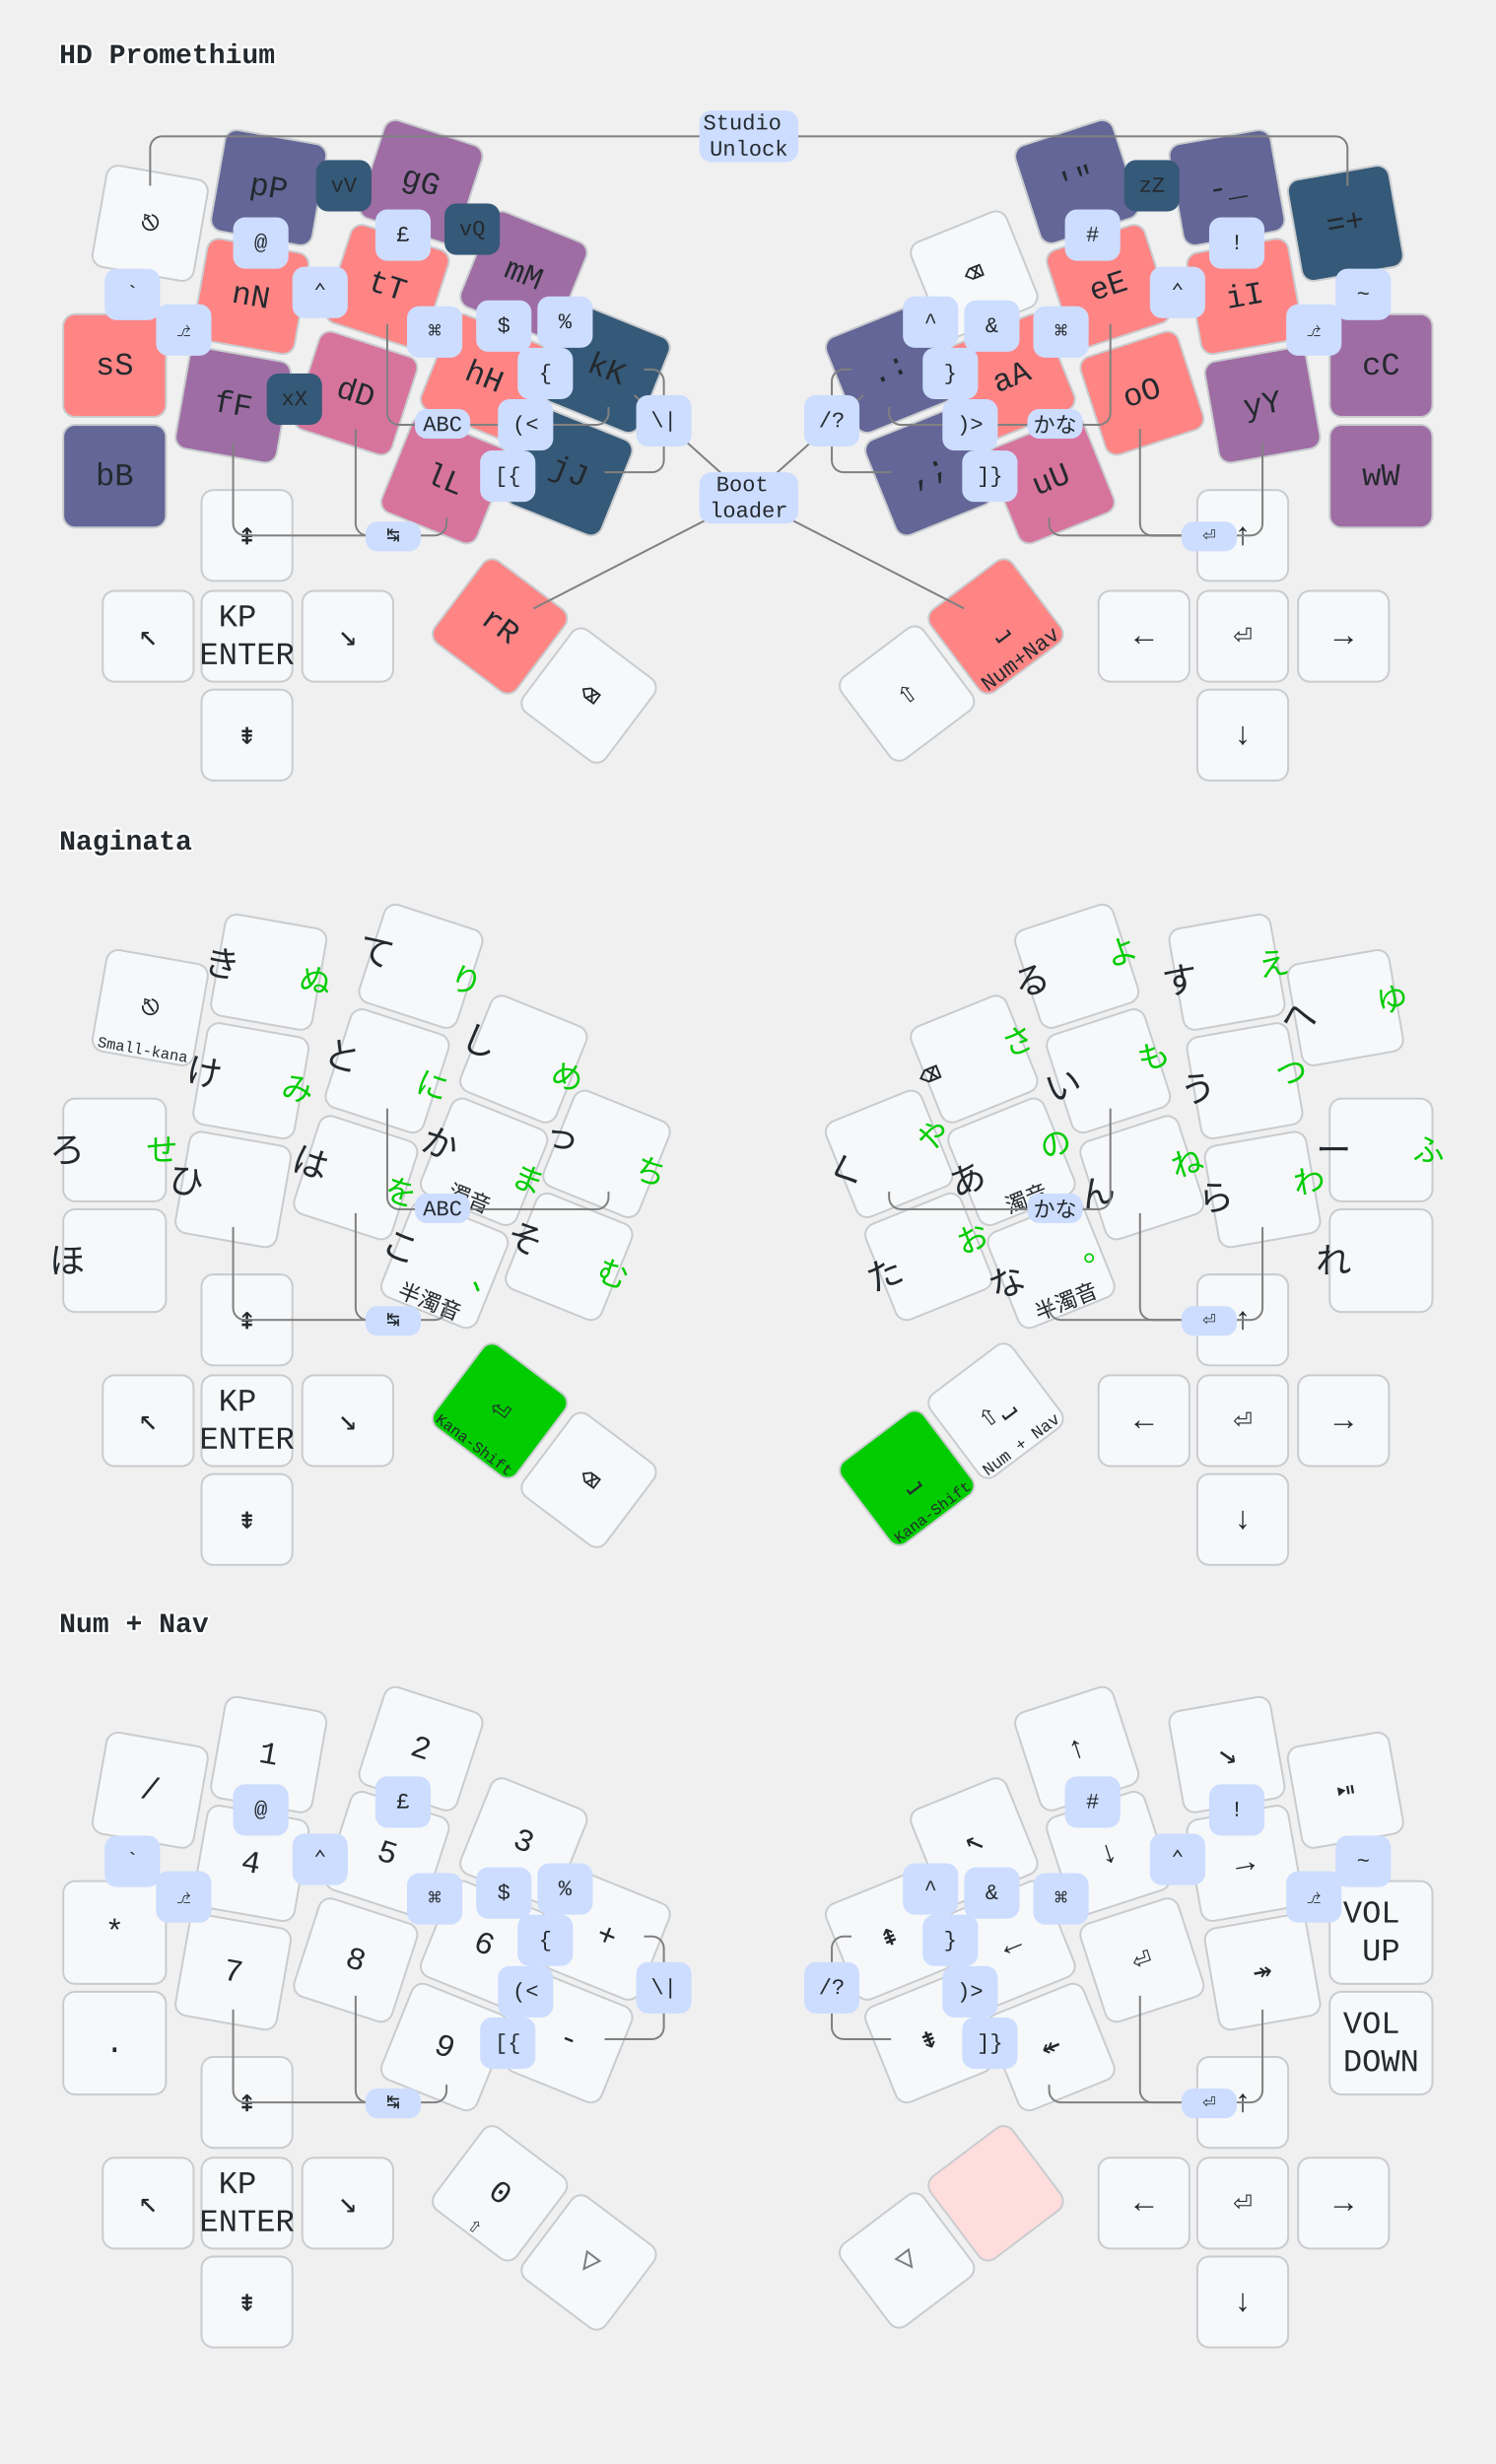
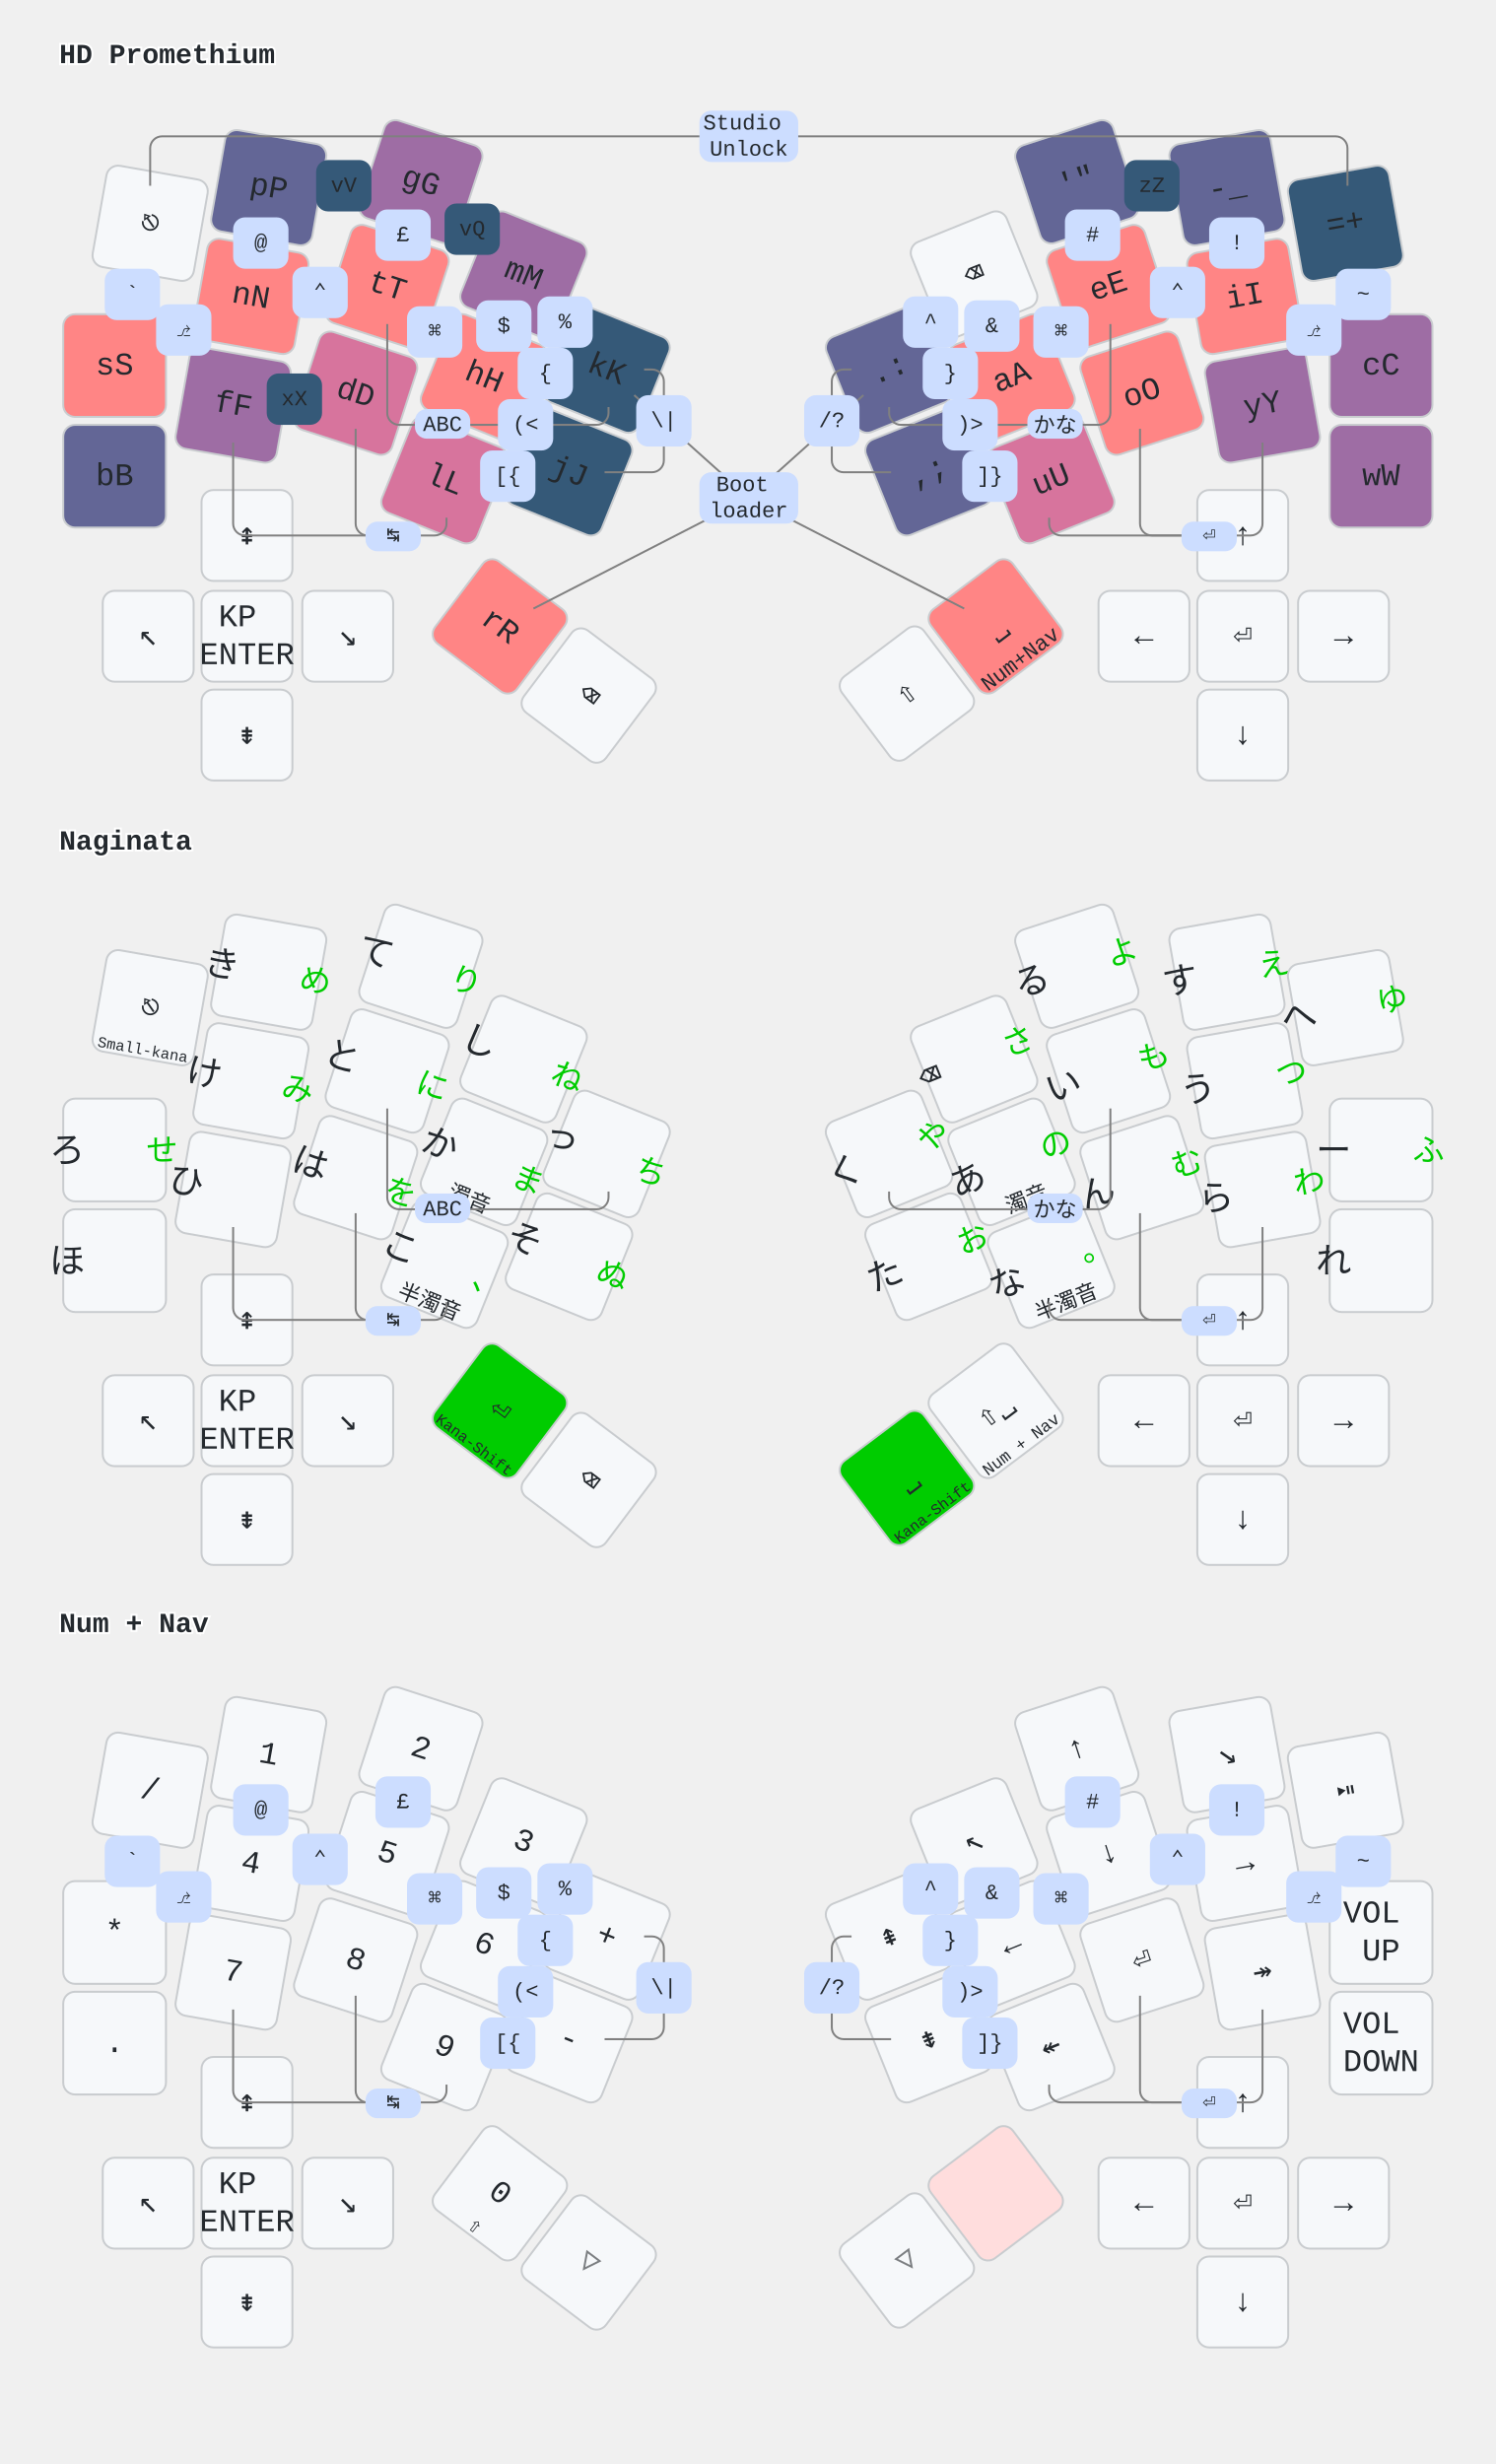
<svg xmlns="http://www.w3.org/2000/svg" width="757" height="1247" viewBox="0 0 757 1247" class="keymap">
  <style>/* inherit to force styles through use tags*/
svg path {
    fill: inherit;
}
/* font and background color specifications */
svg.keymap {
    font-family: SFMono-Regular,Consolas,Liberation Mono,Menlo,monospace;
    font-size: 14px;
    font-kerning: normal;
    text-rendering: optimizeLegibility;
    fill: #24292e;
}

/* default key styling */
rect.key {
    fill: #f6f8fa;
    stroke: #c9cccf;
    stroke-width: 1;
}

/* color accent for combo boxes */
rect.combo {
    fill: #cdf;
}

/* color accent for held keys */
rect.held, rect.combo.held {
    fill: #fdd;
}

/* color accent for ghost (optional) keys */
rect.ghost, rect.combo.ghost {
    stroke-dasharray: 4, 4;
    stroke-width: 2;
}

text {
    text-anchor: middle;
    dominant-baseline: middle;
}

/* styling for layer labels */
text.label {
    font-weight: bold;
    text-anchor: start;
    stroke: white;
    stroke-width: 2;
    paint-order: stroke;
}

text.tap {
    font-size: 16px;
}

/* styling for combo tap, and key hold/shifted label text */
text.combo, text.hold, text.shifted {
    font-size: 11px;
}

text.hold {
    text-anchor: middle;
    dominant-baseline: auto;
}

text.shifted {
    text-anchor: middle;
    dominant-baseline: hanging;
}

/* styling for hold/shifted label text in combo box */
text.combo.hold, text.combo.shifted {
    font-size: 8px;
}

/* lighter symbol for transparent keys */
text.trans {
    fill: #7b7e81;
}

/* styling for combo dendrons */
path.combo {
    stroke-width: 1;
    stroke: gray;
    fill: none;
}

/* Start Tabler Icons Cleanup */
/* cannot use height/width with glyphs */
.icon-tabler &gt; path {
    fill: inherit;
    stroke: inherit;
}
/* hide tabler's default box */
.icon-tabler &gt; path[stroke="none"][fill="none"] {
    visibility: collapse;
}

rect.low {
    fill: #355978;
}
rect.medium-low {
    fill: #636696;
}
rect.medium {
    fill: #9E6DA4;
}
rect.medium-high {
    fill: #D7749D;
}
rect.high {
    fill: #FF8585;
}

/* green styling for Naginata kana-shift */
rect.kshift {
    fill: #00CC00;
}
text.left {
    font-size: 18px;
    translate: 16px 7px;
}
text.right {
    fill: #00CC00;
    font-size: 16px;
    translate: -16px -10px;
}
</style>
  <g transform="translate(30, 0)" class="layer-HD Promethium">
    <text x="0" y="28" class="label" id="HD-Promethium">HD Promethium</text>
    <g transform="translate(0, 57)">
      <g transform="translate(46, 56) rotate(10.0)" class="key keypos-0">
        <rect rx="6" ry="6" x="-26" y="-26" width="52" height="52" class="key" />
        <text x="0" y="0" class="key tap">⎋</text>
      </g>
      <g transform="translate(106, 38) rotate(10.0)" class="key medium-low keypos-1">
        <rect rx="6" ry="6" x="-26" y="-26" width="52" height="52" class="key medium-low" />
        <text x="0" y="0" class="key medium-low tap">pP</text>
      </g>
      <g transform="translate(183, 35) rotate(18.0)" class="key medium keypos-2">
        <rect rx="6" ry="6" x="-26" y="-26" width="52" height="52" class="key medium" />
        <text x="0" y="0" class="key medium tap">gG</text>
      </g>
      <g transform="translate(235, 82) rotate(22.0)" class="key medium keypos-3">
        <rect rx="6" ry="6" x="-26" y="-26" width="52" height="52" class="key medium" />
        <text x="0" y="0" class="key medium tap">mM</text>
      </g>
      <g transform="translate(277, 130) rotate(22.0)" class="key low keypos-4">
        <rect rx="6" ry="6" x="-26" y="-26" width="52" height="52" class="key low" />
        <text x="0" y="0" class="key low tap">kK</text>
      </g>
      <g transform="translate(420, 130) rotate(-22.0)" class="key medium-low keypos-5">
        <rect rx="6" ry="6" x="-26" y="-26" width="52" height="52" class="key medium-low" />
        <text x="0" y="0" class="key medium-low tap">.:</text>
      </g>
      <g transform="translate(463, 82) rotate(-22.0)" class="key keypos-6">
        <rect rx="6" ry="6" x="-26" y="-26" width="52" height="52" class="key" />
        <text x="0" y="0" class="key tap">⌫</text>
      </g>
      <g transform="translate(515, 35) rotate(-18.0)" class="key medium-low keypos-7">
        <rect rx="6" ry="6" x="-26" y="-26" width="52" height="52" class="key medium-low" />
        <text x="0" y="0" class="key medium-low tap">'"</text>
      </g>
      <g transform="translate(591, 38) rotate(-10.0)" class="key medium-low keypos-8">
        <rect rx="6" ry="6" x="-26" y="-26" width="52" height="52" class="key medium-low" />
        <text x="0" y="0" class="key medium-low tap">-_</text>
      </g>
      <g transform="translate(651, 56) rotate(-10.0)" class="key low keypos-9">
        <rect rx="6" ry="6" x="-26" y="-26" width="52" height="52" class="key low" />
        <text x="0" y="0" class="key low tap">=+</text>
      </g>
      <g transform="translate(28, 128)" class="key high keypos-10">
        <rect rx="6" ry="6" x="-26" y="-26" width="52" height="52" class="key high" />
        <text x="0" y="0" class="key high tap">sS</text>
      </g>
      <g transform="translate(97, 93) rotate(10.0)" class="key high keypos-11">
        <rect rx="6" ry="6" x="-26" y="-26" width="52" height="52" class="key high" />
        <text x="0" y="0" class="key high tap">nN</text>
      </g>
      <g transform="translate(166, 88) rotate(18.0)" class="key high keypos-12">
        <rect rx="6" ry="6" x="-26" y="-26" width="52" height="52" class="key high" />
        <text x="0" y="0" class="key high tap">tT</text>
      </g>
      <g transform="translate(215, 134) rotate(22.0)" class="key high keypos-13">
        <rect rx="6" ry="6" x="-26" y="-26" width="52" height="52" class="key high" />
        <text x="0" y="0" class="key high tap">hH</text>
      </g>
      <g transform="translate(258, 182) rotate(22.0)" class="key low keypos-14">
        <rect rx="6" ry="6" x="-26" y="-26" width="52" height="52" class="key low" />
        <text x="0" y="0" class="key low tap">jJ</text>
      </g>
      <g transform="translate(440, 182) rotate(-22.0)" class="key medium-low keypos-15">
        <rect rx="6" ry="6" x="-26" y="-26" width="52" height="52" class="key medium-low" />
        <text x="0" y="0" class="key medium-low tap">,;</text>
      </g>
      <g transform="translate(482, 134) rotate(-22.0)" class="key high keypos-16">
        <rect rx="6" ry="6" x="-26" y="-26" width="52" height="52" class="key high" />
        <text x="0" y="0" class="key high tap">aA</text>
      </g>
      <g transform="translate(531, 88) rotate(-18.0)" class="key high keypos-17">
        <rect rx="6" ry="6" x="-26" y="-26" width="52" height="52" class="key high" />
        <text x="0" y="0" class="key high tap">eE</text>
      </g>
      <g transform="translate(600, 93) rotate(-10.0)" class="key high keypos-18">
        <rect rx="6" ry="6" x="-26" y="-26" width="52" height="52" class="key high" />
        <text x="0" y="0" class="key high tap">iI</text>
      </g>
      <g transform="translate(669, 128)" class="key medium keypos-19">
        <rect rx="6" ry="6" x="-26" y="-26" width="52" height="52" class="key medium" />
        <text x="0" y="0" class="key medium tap">cC</text>
      </g>
      <g transform="translate(28, 184)" class="key medium-low keypos-20">
        <rect rx="6" ry="6" x="-26" y="-26" width="52" height="52" class="key medium-low" />
        <text x="0" y="0" class="key medium-low tap">bB</text>
      </g>
      <g transform="translate(88, 148) rotate(10.0)" class="key medium keypos-21">
        <rect rx="6" ry="6" x="-26" y="-26" width="52" height="52" class="key medium" />
        <text x="0" y="0" class="key medium tap">fF</text>
      </g>
      <g transform="translate(150, 142) rotate(18.0)" class="key medium-high keypos-22">
        <rect rx="6" ry="6" x="-26" y="-26" width="52" height="52" class="key medium-high" />
        <text x="0" y="0" class="key medium-high tap">dD</text>
      </g>
      <g transform="translate(195, 186) rotate(22.0)" class="key medium-high keypos-23">
        <rect rx="6" ry="6" x="-26" y="-26" width="52" height="52" class="key medium-high" />
        <text x="0" y="0" class="key medium-high tap">lL</text>
      </g>
      <g transform="translate(223, 260) rotate(37.0)" class="key high keypos-24">
        <rect rx="6" ry="6" x="-26" y="-26" width="52" height="52" class="key high" />
        <text x="0" y="0" class="key high tap">rR</text>
      </g>
      <g transform="translate(474, 260) rotate(-37.0)" class="key high keypos-25">
        <rect rx="6" ry="6" x="-26" y="-26" width="52" height="52" class="key high" />
        <text x="0" y="0" class="key high tap">⎵</text>
        <text x="0" y="24" class="key high hold">Num+Nav</text>
      </g>
      <g transform="translate(502, 186) rotate(-22.0)" class="key medium-high keypos-26">
        <rect rx="6" ry="6" x="-26" y="-26" width="52" height="52" class="key medium-high" />
        <text x="0" y="0" class="key medium-high tap">uU</text>
      </g>
      <g transform="translate(548, 142) rotate(-18.0)" class="key high keypos-27">
        <rect rx="6" ry="6" x="-26" y="-26" width="52" height="52" class="key high" />
        <text x="0" y="0" class="key high tap">oO</text>
      </g>
      <g transform="translate(609, 148) rotate(-10.0)" class="key medium keypos-28">
        <rect rx="6" ry="6" x="-26" y="-26" width="52" height="52" class="key medium" />
        <text x="0" y="0" class="key medium tap">yY</text>
      </g>
      <g transform="translate(669, 184)" class="key medium keypos-29">
        <rect rx="6" ry="6" x="-26" y="-26" width="52" height="52" class="key medium" />
        <text x="0" y="0" class="key medium tap">wW</text>
      </g>
      <g transform="translate(95, 315)" class="key keypos-30">
        <rect rx="6" ry="6" x="-23" y="-23" width="46" height="46" class="key" />
        <text x="0" y="0" class="key tap">⇟</text>
      </g>
      <g transform="translate(45, 265)" class="key keypos-31">
        <rect rx="6" ry="6" x="-23" y="-23" width="46" height="46" class="key" />
        <text x="0" y="0" class="key tap">↖</text>
      </g>
      <g transform="translate(95, 265)" class="key keypos-32">
        <rect rx="6" ry="6" x="-23" y="-23" width="46" height="46" class="key" />
        <text x="0" y="0" class="key tap">
          <tspan x="0" dy="-0.6em">KP</tspan>
          <tspan x="0" dy="1.2em">ENTER</tspan>
        </text>
      </g>
      <g transform="translate(146, 265)" class="key keypos-33">
        <rect rx="6" ry="6" x="-23" y="-23" width="46" height="46" class="key" />
        <text x="0" y="0" class="key tap">↘</text>
      </g>
      <g transform="translate(95, 214)" class="key keypos-34">
        <rect rx="6" ry="6" x="-23" y="-23" width="46" height="46" class="key" />
        <text x="0" y="0" class="key tap">⇞</text>
      </g>
      <g transform="translate(599, 214)" class="key keypos-35">
        <rect rx="6" ry="6" x="-23" y="-23" width="46" height="46" class="key" />
        <text x="0" y="0" class="key tap">↑</text>
      </g>
      <g transform="translate(549, 265)" class="key keypos-36">
        <rect rx="6" ry="6" x="-23" y="-23" width="46" height="46" class="key" />
        <text x="0" y="0" class="key tap">←</text>
      </g>
      <g transform="translate(599, 265)" class="key keypos-37">
        <rect rx="6" ry="6" x="-23" y="-23" width="46" height="46" class="key" />
        <text x="0" y="0" class="key tap">⏎</text>
      </g>
      <g transform="translate(650, 265)" class="key keypos-38">
        <rect rx="6" ry="6" x="-23" y="-23" width="46" height="46" class="key" />
        <text x="0" y="0" class="key tap">→</text>
      </g>
      <g transform="translate(599, 315)" class="key keypos-39">
        <rect rx="6" ry="6" x="-23" y="-23" width="46" height="46" class="key" />
        <text x="0" y="0" class="key tap">↓</text>
      </g>
      <g transform="translate(268, 295) rotate(37.0)" class="key keypos-40">
        <rect rx="6" ry="6" x="-26" y="-26" width="52" height="52" class="key" />
        <text x="0" y="0" class="key tap">⌫</text>
      </g>
      <g transform="translate(429, 294) rotate(-37.0)" class="key keypos-41">
        <rect rx="6" ry="6" x="-26" y="-26" width="52" height="52" class="key" />
        <text x="0" y="0" class="key tap">⇧</text>
      </g>
      <g class="combo combopos-0">
        <path d="M349,12 h-297 a6.0,6.0 0 0 0 -6.0,6.0 v19" class="combo" />
        <path d="M349,12 h297 a6.0,6.0 0 0 1 6.0,6.0 v19" class="combo" />
        <rect rx="6" ry="6" x="324" y="-1" width="50" height="26" class="combo" />
        <text x="349" y="12" class="combo tap">
          <tspan x="349" dy="-0.6em">Studio</tspan>
          <tspan x="349" dy="1.2em">Unlock</tspan>
        </text>
      </g>
      <g class="combo combopos-1">
        <path d="M349,195 l-58,-52" class="combo" />
        <path d="M349,195 l58,-52" class="combo" />
        <path d="M349,195 l-109,56" class="combo" />
        <path d="M349,195 l109,56" class="combo" />
        <rect rx="6" ry="6" x="324" y="182" width="50" height="26" class="combo" />
        <text x="349" y="195" class="combo tap">
          <tspan x="349" dy="-0.6em">Boot</tspan>
          <tspan x="349" dy="1.2em">loader</tspan>
        </text>
      </g>
      <g class="combo combopos-2">
        <path d="M504,158 h-78 a6.0,6.0 0 0 1 -6.0,-6.0 v-3" class="combo" />
        <path d="M504,158 h22 a6.0,6.0 0 0 0 6.0,-6.0 v-45" class="combo" />
        <rect rx="6" ry="6" x="490" y="150" width="28" height="15" class="combo" />
        <text x="504" y="158" class="combo tap">かな</text>
      </g>
      <g class="combo combopos-3">
        <path d="M194,158 h78 a6.0,6.0 0 0 0 6.0,-6.0 v-3" class="combo" />
        <path d="M194,158 h-22 a6.0,6.0 0 0 1 -6.0,-6.0 v-45" class="combo" />
        <rect rx="6" ry="6" x="180" y="150" width="28" height="15" class="combo" />
        <text x="194" y="158" class="combo tap">ABC</text>
      </g>
      <g class="combo combopos-4">
        <path d="M169,214 h21 a6.0,6.0 0 0 0 6.0,-6.0 v-3" class="combo" />
        <path d="M169,214 h-13 a6.0,6.0 0 0 1 -6.0,-6.0 v-48" class="combo" />
        <path d="M169,214 h-75 a6.0,6.0 0 0 1 -6.0,-6.0 v-41" class="combo" />
        <rect rx="6" ry="6" x="155" y="207" width="28" height="15" class="combo" />
        <text x="169" y="214" class="combo tap">↹</text>
      </g>
      <g class="combo combopos-5">
        <path d="M582,214 h-75 a6.0,6.0 0 0 1 -6.0,-6.0 v-3" class="combo" />
        <path d="M582,214 h-29 a6.0,6.0 0 0 1 -6.0,-6.0 v-48" class="combo" />
        <path d="M582,214 h21 a6.0,6.0 0 0 0 6.0,-6.0 v-41" class="combo" />
        <rect rx="6" ry="6" x="568" y="207" width="28" height="15" class="combo" />
        <text x="582" y="214" class="combo tap">⏎</text>
      </g>
      <g class="combo combopos-6">
        <rect rx="6" ry="6" x="49" y="97" width="28" height="26" class="combo" />
        <text x="63" y="110" class="combo tap">⎇</text>
      </g>
      <g class="combo combopos-7">
        <rect rx="6" ry="6" x="118" y="78" width="28" height="26" class="combo" />
        <text x="132" y="91" class="combo tap">⌃</text>
      </g>
      <g class="combo combopos-8">
        <rect rx="6" ry="6" x="176" y="98" width="28" height="26" class="combo" />
        <text x="190" y="111" class="combo tap">⌘</text>
      </g>
      <g class="combo combopos-9">
        <rect rx="6" ry="6" x="621" y="97" width="28" height="26" class="combo" />
        <text x="635" y="110" class="combo tap">⎇</text>
      </g>
      <g class="combo combopos-10">
        <rect rx="6" ry="6" x="552" y="78" width="28" height="26" class="combo" />
        <text x="566" y="91" class="combo tap">⌃</text>
      </g>
      <g class="combo combopos-11">
        <rect rx="6" ry="6" x="493" y="98" width="28" height="26" class="combo" />
        <text x="507" y="111" class="combo tap">⌘</text>
      </g>
      <g class="combo low combopos-12">
        <rect rx="6" ry="6" x="195" y="46" width="28" height="26" class="combo low" />
        <text x="209" y="59" class="combo low tap">vQ</text>
      </g>
      <g class="combo low combopos-13">
        <rect rx="6" ry="6" x="539" y="24" width="28" height="26" class="combo low" />
        <text x="553" y="37" class="combo low tap">zZ</text>
      </g>
      <g class="combo low combopos-14">
        <rect rx="6" ry="6" x="130" y="24" width="28" height="26" class="combo low" />
        <text x="144" y="37" class="combo low tap">vV</text>
      </g>
      <g class="combo low combopos-15">
        <rect rx="6" ry="6" x="105" y="132" width="28" height="26" class="combo low" />
        <text x="119" y="145" class="combo low tap">xX</text>
      </g>
      <g class="combo combopos-16">
        <rect rx="6" ry="6" x="23" y="79" width="28" height="26" class="combo" />
        <text x="37" y="92" class="combo tap">`</text>
      </g>
      <g class="combo combopos-17">
        <rect rx="6" ry="6" x="88" y="53" width="28" height="26" class="combo" />
        <text x="102" y="66" class="combo tap">@</text>
      </g>
      <g class="combo combopos-18">
        <rect rx="6" ry="6" x="160" y="49" width="28" height="26" class="combo" />
        <text x="174" y="62" class="combo tap">£</text>
      </g>
      <g class="combo combopos-19">
        <rect rx="6" ry="6" x="211" y="95" width="28" height="26" class="combo" />
        <text x="225" y="108" class="combo tap">$</text>
      </g>
      <g class="combo combopos-20">
        <rect rx="6" ry="6" x="242" y="93" width="28" height="26" class="combo" />
        <text x="256" y="106" class="combo tap">%</text>
      </g>
      <g class="combo combopos-21">
        <path d="M306,156 v-20 a6.0,6.0 0 0 0 -6.0,-6.0 h-4" class="combo" />
        <path d="M306,156 v20 a6.0,6.0 0 0 1 -6.0,6.0 h-24" class="combo" />
        <rect rx="6" ry="6" x="292" y="143" width="28" height="26" class="combo" />
        <text x="306" y="156" class="combo tap">\|</text>
      </g>
      <g class="combo combopos-22">
        <path d="M391,156 v-20 a6.0,6.0 0 0 1 6.0,-6.0 h4" class="combo" />
        <path d="M391,156 v20 a6.0,6.0 0 0 0 6.0,6.0 h24" class="combo" />
        <rect rx="6" ry="6" x="377" y="143" width="28" height="26" class="combo" />
        <text x="391" y="156" class="combo tap">/?</text>
      </g>
      <g class="combo combopos-23">
        <rect rx="6" ry="6" x="427" y="93" width="28" height="26" class="combo" />
        <text x="441" y="106" class="combo tap">^</text>
      </g>
      <g class="combo combopos-24">
        <rect rx="6" ry="6" x="458" y="95" width="28" height="26" class="combo" />
        <text x="472" y="108" class="combo tap">&amp;</text>
      </g>
      <g class="combo combopos-25">
        <rect rx="6" ry="6" x="509" y="49" width="28" height="26" class="combo" />
        <text x="523" y="62" class="combo tap">#</text>
      </g>
      <g class="combo combopos-26">
        <rect rx="6" ry="6" x="582" y="53" width="28" height="26" class="combo" />
        <text x="596" y="66" class="combo tap">!</text>
      </g>
      <g class="combo combopos-27">
        <rect rx="6" ry="6" x="646" y="79" width="28" height="26" class="combo" />
        <text x="660" y="92" class="combo tap">~</text>
      </g>
      <g class="combo combopos-28">
        <rect rx="6" ry="6" x="232" y="119" width="28" height="26" class="combo" />
        <text x="246" y="132" class="combo tap">{</text>
      </g>
      <g class="combo combopos-29">
        <rect rx="6" ry="6" x="437" y="119" width="28" height="26" class="combo" />
        <text x="451" y="132" class="combo tap">}</text>
      </g>
      <g class="combo combopos-30">
        <rect rx="6" ry="6" x="222" y="145" width="28" height="26" class="combo" />
        <text x="236" y="158" class="combo tap">(&lt;</text>
      </g>
      <g class="combo combopos-31">
        <rect rx="6" ry="6" x="447" y="145" width="28" height="26" class="combo" />
        <text x="461" y="158" class="combo tap">)&gt;</text>
      </g>
      <g class="combo combopos-32">
        <rect rx="6" ry="6" x="213" y="171" width="28" height="26" class="combo" />
        <text x="227" y="184" class="combo tap">[{</text>
      </g>
      <g class="combo combopos-33">
        <rect rx="6" ry="6" x="457" y="171" width="28" height="26" class="combo" />
        <text x="471" y="184" class="combo tap">]}</text>
      </g>
    </g>
  </g>
  <g transform="translate(30, 398)" class="layer-Naginata">
    <text x="0" y="28" class="label" id="Naginata">Naginata</text>
    <g transform="translate(0, 56)">
      <g transform="translate(46, 56) rotate(10.0)" class="key keypos-0">
        <rect rx="6" ry="6" x="-26" y="-26" width="52" height="52" class="key" />
        <text x="0" y="0" class="key tap">⎋</text>
        <text x="0" y="24" class="key hold">
          <tspan style="font-size: 70%">Small-kana</tspan>
        </text>
      </g>
      <g transform="translate(106, 38) rotate(10.0)" class="key keypos-1">
        <rect rx="6" ry="6" x="-26" y="-26" width="52" height="52" class="key" />
        <text x="-24" y="0" class="key left">き</text>
-         <text x="24" y="0" class="key right">ぬ</text>
+         <text x="24" y="0" class="key right">め</text>
      </g>
      <g transform="translate(183, 35) rotate(18.0)" class="key keypos-2">
        <rect rx="6" ry="6" x="-26" y="-26" width="52" height="52" class="key" />
        <text x="-24" y="0" class="key left">て</text>
        <text x="24" y="0" class="key right">り</text>
      </g>
      <g transform="translate(235, 82) rotate(22.0)" class="key keypos-3">
        <rect rx="6" ry="6" x="-26" y="-26" width="52" height="52" class="key" />
        <text x="-24" y="0" class="key left">し</text>
-         <text x="24" y="0" class="key right">め</text>
+         <text x="24" y="0" class="key right">ね</text>
      </g>
      <g transform="translate(277, 130) rotate(22.0)" class="key keypos-4">
        <rect rx="6" ry="6" x="-26" y="-26" width="52" height="52" class="key" />
        <text x="-24" y="0" class="key left">っ</text>
        <text x="24" y="0" class="key right">ち</text>
      </g>
      <g transform="translate(420, 130) rotate(-22.0)" class="key keypos-5">
        <rect rx="6" ry="6" x="-26" y="-26" width="52" height="52" class="key" />
        <text x="-24" y="0" class="key left">く</text>
        <text x="24" y="0" class="key right">や</text>
      </g>
      <g transform="translate(463, 82) rotate(-22.0)" class="key keypos-6">
        <rect rx="6" ry="6" x="-26" y="-26" width="52" height="52" class="key" />
        <text x="-24" y="0" class="key left">⌫</text>
        <text x="24" y="0" class="key right">さ</text>
      </g>
      <g transform="translate(515, 35) rotate(-18.0)" class="key keypos-7">
        <rect rx="6" ry="6" x="-26" y="-26" width="52" height="52" class="key" />
        <text x="-24" y="0" class="key left">る</text>
        <text x="24" y="0" class="key right">よ</text>
      </g>
      <g transform="translate(591, 38) rotate(-10.0)" class="key keypos-8">
        <rect rx="6" ry="6" x="-26" y="-26" width="52" height="52" class="key" />
        <text x="-24" y="0" class="key left">す</text>
        <text x="24" y="0" class="key right">え</text>
      </g>
      <g transform="translate(651, 56) rotate(-10.0)" class="key keypos-9">
        <rect rx="6" ry="6" x="-26" y="-26" width="52" height="52" class="key" />
        <text x="-24" y="0" class="key left">へ</text>
        <text x="24" y="0" class="key right">ゆ</text>
      </g>
      <g transform="translate(28, 128)" class="key keypos-10">
        <rect rx="6" ry="6" x="-26" y="-26" width="52" height="52" class="key" />
        <text x="-24" y="0" class="key left">ろ</text>
        <text x="24" y="0" class="key right">せ</text>
      </g>
      <g transform="translate(97, 93) rotate(10.0)" class="key keypos-11">
        <rect rx="6" ry="6" x="-26" y="-26" width="52" height="52" class="key" />
        <text x="-24" y="0" class="key left">け</text>
        <text x="24" y="0" class="key right">み</text>
      </g>
      <g transform="translate(166, 88) rotate(18.0)" class="key keypos-12">
        <rect rx="6" ry="6" x="-26" y="-26" width="52" height="52" class="key" />
        <text x="-24" y="0" class="key left">と</text>
        <text x="24" y="0" class="key right">に</text>
      </g>
      <g transform="translate(215, 134) rotate(22.0)" class="key keypos-13">
        <rect rx="6" ry="6" x="-26" y="-26" width="52" height="52" class="key" />
        <text x="0" y="24" class="key hold">濁音</text>
        <text x="-24" y="0" class="key left">か</text>
        <text x="24" y="0" class="key right">ま</text>
      </g>
      <g transform="translate(258, 182) rotate(22.0)" class="key keypos-14">
        <rect rx="6" ry="6" x="-26" y="-26" width="52" height="52" class="key" />
        <text x="-24" y="0" class="key left">そ</text>
-         <text x="24" y="0" class="key right">む</text>
+         <text x="24" y="0" class="key right">ぬ</text>
      </g>
      <g transform="translate(440, 182) rotate(-22.0)" class="key keypos-15">
        <rect rx="6" ry="6" x="-26" y="-26" width="52" height="52" class="key" />
        <text x="-24" y="0" class="key left">た</text>
        <text x="24" y="0" class="key right">お</text>
      </g>
      <g transform="translate(482, 134) rotate(-22.0)" class="key keypos-16">
        <rect rx="6" ry="6" x="-26" y="-26" width="52" height="52" class="key" />
        <text x="0" y="24" class="key hold">濁音</text>
        <text x="-24" y="0" class="key left">あ</text>
        <text x="24" y="0" class="key right">の</text>
      </g>
      <g transform="translate(531, 88) rotate(-18.0)" class="key keypos-17">
        <rect rx="6" ry="6" x="-26" y="-26" width="52" height="52" class="key" />
        <text x="-24" y="0" class="key left">い</text>
        <text x="24" y="0" class="key right">も</text>
      </g>
      <g transform="translate(600, 93) rotate(-10.0)" class="key keypos-18">
        <rect rx="6" ry="6" x="-26" y="-26" width="52" height="52" class="key" />
        <text x="-24" y="0" class="key left">う</text>
        <text x="24" y="0" class="key right">つ</text>
      </g>
      <g transform="translate(669, 128)" class="key keypos-19">
        <rect rx="6" ry="6" x="-26" y="-26" width="52" height="52" class="key" />
        <text x="-24" y="0" class="key left">ー</text>
        <text x="24" y="0" class="key right">ふ</text>
      </g>
      <g transform="translate(28, 184)" class="key keypos-20">
        <rect rx="6" ry="6" x="-26" y="-26" width="52" height="52" class="key" />
        <text x="-24" y="0" class="key left">ほ</text>
      </g>
      <g transform="translate(88, 148) rotate(10.0)" class="key keypos-21">
        <rect rx="6" ry="6" x="-26" y="-26" width="52" height="52" class="key" />
        <text x="-24" y="0" class="key left">ひ</text>
      </g>
      <g transform="translate(150, 142) rotate(18.0)" class="key keypos-22">
        <rect rx="6" ry="6" x="-26" y="-26" width="52" height="52" class="key" />
        <text x="-24" y="0" class="key left">は</text>
        <text x="24" y="0" class="key right">を</text>
      </g>
      <g transform="translate(195, 186) rotate(22.0)" class="key keypos-23">
        <rect rx="6" ry="6" x="-26" y="-26" width="52" height="52" class="key" />
        <text x="0" y="24" class="key hold">半濁音</text>
        <text x="-24" y="0" class="key left">こ</text>
        <text x="24" y="0" class="key right">、</text>
      </g>
      <g transform="translate(223, 260) rotate(37.0)" class="key kshift keypos-24">
        <rect rx="6" ry="6" x="-26" y="-26" width="52" height="52" class="key kshift" />
        <text x="0" y="0" class="key kshift tap">⏎</text>
        <text x="0" y="24" class="key kshift hold">
          <tspan style="font-size: 70%">Kana-Shift</tspan>
        </text>
      </g>
      <g transform="translate(474, 260) rotate(-37.0)" class="key keypos-25">
        <rect rx="6" ry="6" x="-26" y="-26" width="52" height="52" class="key" />
        <text x="0" y="0" class="key tap">⇧⎵</text>
        <a href="#Num--Nav">
          <text x="0" y="24" class="key hold layer-activator">
            <tspan style="font-size: 78%">Num + Nav</tspan>
          </text>
        </a>
      </g>
      <g transform="translate(502, 186) rotate(-22.0)" class="key keypos-26">
        <rect rx="6" ry="6" x="-26" y="-26" width="52" height="52" class="key" />
        <text x="0" y="24" class="key hold">半濁音</text>
        <text x="-24" y="0" class="key left">な</text>
        <text x="24" y="0" class="key right">。</text>
      </g>
      <g transform="translate(548, 142) rotate(-18.0)" class="key keypos-27">
        <rect rx="6" ry="6" x="-26" y="-26" width="52" height="52" class="key" />
        <text x="-24" y="0" class="key left">ん</text>
-         <text x="24" y="0" class="key right">ね</text>
+         <text x="24" y="0" class="key right">む</text>
      </g>
      <g transform="translate(609, 148) rotate(-10.0)" class="key keypos-28">
        <rect rx="6" ry="6" x="-26" y="-26" width="52" height="52" class="key" />
        <text x="-24" y="0" class="key left">ら</text>
        <text x="24" y="0" class="key right">わ</text>
      </g>
      <g transform="translate(669, 184)" class="key keypos-29">
        <rect rx="6" ry="6" x="-26" y="-26" width="52" height="52" class="key" />
        <text x="-24" y="0" class="key left">れ</text>
      </g>
      <g transform="translate(95, 315)" class="key keypos-30">
        <rect rx="6" ry="6" x="-23" y="-23" width="46" height="46" class="key" />
        <text x="0" y="0" class="key tap">⇟</text>
      </g>
      <g transform="translate(45, 265)" class="key keypos-31">
        <rect rx="6" ry="6" x="-23" y="-23" width="46" height="46" class="key" />
        <text x="0" y="0" class="key tap">↖</text>
      </g>
      <g transform="translate(95, 265)" class="key keypos-32">
        <rect rx="6" ry="6" x="-23" y="-23" width="46" height="46" class="key" />
        <text x="0" y="0" class="key tap">
          <tspan x="0" dy="-0.6em">KP</tspan>
          <tspan x="0" dy="1.2em">ENTER</tspan>
        </text>
      </g>
      <g transform="translate(146, 265)" class="key keypos-33">
        <rect rx="6" ry="6" x="-23" y="-23" width="46" height="46" class="key" />
        <text x="0" y="0" class="key tap">↘</text>
      </g>
      <g transform="translate(95, 214)" class="key keypos-34">
        <rect rx="6" ry="6" x="-23" y="-23" width="46" height="46" class="key" />
        <text x="0" y="0" class="key tap">⇞</text>
      </g>
      <g transform="translate(599, 214)" class="key keypos-35">
        <rect rx="6" ry="6" x="-23" y="-23" width="46" height="46" class="key" />
        <text x="0" y="0" class="key tap">↑</text>
      </g>
      <g transform="translate(549, 265)" class="key keypos-36">
        <rect rx="6" ry="6" x="-23" y="-23" width="46" height="46" class="key" />
        <text x="0" y="0" class="key tap">←</text>
      </g>
      <g transform="translate(599, 265)" class="key keypos-37">
        <rect rx="6" ry="6" x="-23" y="-23" width="46" height="46" class="key" />
        <text x="0" y="0" class="key tap">⏎</text>
      </g>
      <g transform="translate(650, 265)" class="key keypos-38">
        <rect rx="6" ry="6" x="-23" y="-23" width="46" height="46" class="key" />
        <text x="0" y="0" class="key tap">→</text>
      </g>
      <g transform="translate(599, 315)" class="key keypos-39">
        <rect rx="6" ry="6" x="-23" y="-23" width="46" height="46" class="key" />
        <text x="0" y="0" class="key tap">↓</text>
      </g>
      <g transform="translate(268, 295) rotate(37.0)" class="key keypos-40">
        <rect rx="6" ry="6" x="-26" y="-26" width="52" height="52" class="key" />
        <text x="0" y="0" class="key tap">⌫</text>
      </g>
      <g transform="translate(429, 294) rotate(-37.0)" class="key kshift keypos-41">
        <rect rx="6" ry="6" x="-26" y="-26" width="52" height="52" class="key kshift" />
        <text x="0" y="0" class="key kshift tap">⎵</text>
        <text x="0" y="24" class="key kshift hold">
          <tspan style="font-size: 70%">Kana-Shift</tspan>
        </text>
      </g>
      <g class="combo combopos-0">
        <path d="M504,158 h-78 a6.0,6.0 0 0 1 -6.0,-6.0 v-3" class="combo" />
        <path d="M504,158 h22 a6.0,6.0 0 0 0 6.0,-6.0 v-45" class="combo" />
        <rect rx="6" ry="6" x="490" y="150" width="28" height="15" class="combo" />
        <text x="504" y="158" class="combo tap">かな</text>
      </g>
      <g class="combo combopos-1">
        <path d="M194,158 h78 a6.0,6.0 0 0 0 6.0,-6.0 v-3" class="combo" />
        <path d="M194,158 h-22 a6.0,6.0 0 0 1 -6.0,-6.0 v-45" class="combo" />
        <rect rx="6" ry="6" x="180" y="150" width="28" height="15" class="combo" />
        <text x="194" y="158" class="combo tap">ABC</text>
      </g>
      <g class="combo combopos-2">
        <path d="M169,214 h21 a6.0,6.0 0 0 0 6.0,-6.0 v-3" class="combo" />
        <path d="M169,214 h-13 a6.0,6.0 0 0 1 -6.0,-6.0 v-48" class="combo" />
        <path d="M169,214 h-75 a6.0,6.0 0 0 1 -6.0,-6.0 v-41" class="combo" />
        <rect rx="6" ry="6" x="155" y="207" width="28" height="15" class="combo" />
        <text x="169" y="214" class="combo tap">↹</text>
      </g>
      <g class="combo combopos-3">
        <path d="M582,214 h-75 a6.0,6.0 0 0 1 -6.0,-6.0 v-3" class="combo" />
        <path d="M582,214 h-29 a6.0,6.0 0 0 1 -6.0,-6.0 v-48" class="combo" />
        <path d="M582,214 h21 a6.0,6.0 0 0 0 6.0,-6.0 v-41" class="combo" />
        <rect rx="6" ry="6" x="568" y="207" width="28" height="15" class="combo" />
        <text x="582" y="214" class="combo tap">⏎</text>
      </g>
    </g>
  </g>
  <g transform="translate(30, 794)" class="layer-Num + Nav">
    <text x="0" y="28" class="label" id="Num--Nav">Num + Nav</text>
    <g transform="translate(0, 56)">
      <g transform="translate(46, 56) rotate(10.0)" class="key keypos-0">
        <rect rx="6" ry="6" x="-26" y="-26" width="52" height="52" class="key" />
        <text x="0" y="0" class="key tap">/</text>
      </g>
      <g transform="translate(106, 38) rotate(10.0)" class="key keypos-1">
        <rect rx="6" ry="6" x="-26" y="-26" width="52" height="52" class="key" />
        <text x="0" y="0" class="key tap">1</text>
      </g>
      <g transform="translate(183, 35) rotate(18.0)" class="key keypos-2">
        <rect rx="6" ry="6" x="-26" y="-26" width="52" height="52" class="key" />
        <text x="0" y="0" class="key tap">2</text>
      </g>
      <g transform="translate(235, 82) rotate(22.0)" class="key keypos-3">
        <rect rx="6" ry="6" x="-26" y="-26" width="52" height="52" class="key" />
        <text x="0" y="0" class="key tap">3</text>
      </g>
      <g transform="translate(277, 130) rotate(22.0)" class="key keypos-4">
        <rect rx="6" ry="6" x="-26" y="-26" width="52" height="52" class="key" />
        <text x="0" y="0" class="key tap">+</text>
      </g>
      <g transform="translate(420, 130) rotate(-22.0)" class="key keypos-5">
        <rect rx="6" ry="6" x="-26" y="-26" width="52" height="52" class="key" />
        <text x="0" y="0" class="key tap">⇞</text>
      </g>
      <g transform="translate(463, 82) rotate(-22.0)" class="key keypos-6">
        <rect rx="6" ry="6" x="-26" y="-26" width="52" height="52" class="key" />
        <text x="0" y="0" class="key tap">↖</text>
      </g>
      <g transform="translate(515, 35) rotate(-18.0)" class="key keypos-7">
        <rect rx="6" ry="6" x="-26" y="-26" width="52" height="52" class="key" />
        <text x="0" y="0" class="key tap">↑</text>
      </g>
      <g transform="translate(591, 38) rotate(-10.0)" class="key keypos-8">
        <rect rx="6" ry="6" x="-26" y="-26" width="52" height="52" class="key" />
        <text x="0" y="0" class="key tap">↘</text>
      </g>
      <g transform="translate(651, 56) rotate(-10.0)" class="key keypos-9">
        <rect rx="6" ry="6" x="-26" y="-26" width="52" height="52" class="key" />
        <text x="0" y="0" class="key tap">⏯</text>
      </g>
      <g transform="translate(28, 128)" class="key keypos-10">
        <rect rx="6" ry="6" x="-26" y="-26" width="52" height="52" class="key" />
        <text x="0" y="0" class="key tap">*</text>
      </g>
      <g transform="translate(97, 93) rotate(10.0)" class="key keypos-11">
        <rect rx="6" ry="6" x="-26" y="-26" width="52" height="52" class="key" />
        <text x="0" y="0" class="key tap">4</text>
      </g>
      <g transform="translate(166, 88) rotate(18.0)" class="key keypos-12">
        <rect rx="6" ry="6" x="-26" y="-26" width="52" height="52" class="key" />
        <text x="0" y="0" class="key tap">5</text>
      </g>
      <g transform="translate(215, 134) rotate(22.0)" class="key keypos-13">
        <rect rx="6" ry="6" x="-26" y="-26" width="52" height="52" class="key" />
        <text x="0" y="0" class="key tap">6</text>
      </g>
      <g transform="translate(258, 182) rotate(22.0)" class="key keypos-14">
        <rect rx="6" ry="6" x="-26" y="-26" width="52" height="52" class="key" />
        <text x="0" y="0" class="key tap">-</text>
      </g>
      <g transform="translate(440, 182) rotate(-22.0)" class="key keypos-15">
        <rect rx="6" ry="6" x="-26" y="-26" width="52" height="52" class="key" />
        <text x="0" y="0" class="key tap">⇟</text>
      </g>
      <g transform="translate(482, 134) rotate(-22.0)" class="key keypos-16">
        <rect rx="6" ry="6" x="-26" y="-26" width="52" height="52" class="key" />
        <text x="0" y="0" class="key tap">←</text>
      </g>
      <g transform="translate(531, 88) rotate(-18.0)" class="key keypos-17">
        <rect rx="6" ry="6" x="-26" y="-26" width="52" height="52" class="key" />
        <text x="0" y="0" class="key tap">↓</text>
      </g>
      <g transform="translate(600, 93) rotate(-10.0)" class="key keypos-18">
        <rect rx="6" ry="6" x="-26" y="-26" width="52" height="52" class="key" />
        <text x="0" y="0" class="key tap">→</text>
      </g>
      <g transform="translate(669, 128)" class="key keypos-19">
        <rect rx="6" ry="6" x="-26" y="-26" width="52" height="52" class="key" />
        <text x="0" y="0" class="key tap">
          <tspan x="0" dy="-0.6em">VOL</tspan>
          <tspan x="0" dy="1.2em">UP</tspan>
        </text>
      </g>
      <g transform="translate(28, 184)" class="key keypos-20">
        <rect rx="6" ry="6" x="-26" y="-26" width="52" height="52" class="key" />
        <text x="0" y="0" class="key tap">.</text>
      </g>
      <g transform="translate(88, 148) rotate(10.0)" class="key keypos-21">
        <rect rx="6" ry="6" x="-26" y="-26" width="52" height="52" class="key" />
        <text x="0" y="0" class="key tap">7</text>
      </g>
      <g transform="translate(150, 142) rotate(18.0)" class="key keypos-22">
        <rect rx="6" ry="6" x="-26" y="-26" width="52" height="52" class="key" />
        <text x="0" y="0" class="key tap">8</text>
      </g>
      <g transform="translate(195, 186) rotate(22.0)" class="key keypos-23">
        <rect rx="6" ry="6" x="-26" y="-26" width="52" height="52" class="key" />
        <text x="0" y="0" class="key tap">9</text>
      </g>
      <g transform="translate(223, 260) rotate(37.0)" class="key keypos-24">
        <rect rx="6" ry="6" x="-26" y="-26" width="52" height="52" class="key" />
        <text x="0" y="0" class="key tap">0</text>
        <text x="0" y="24" class="key hold">⇧</text>
      </g>
      <g transform="translate(474, 260) rotate(-37.0)" class="key held keypos-25">
        <rect rx="6" ry="6" x="-26" y="-26" width="52" height="52" class="key held" />
      </g>
      <g transform="translate(502, 186) rotate(-22.0)" class="key keypos-26">
        <rect rx="6" ry="6" x="-26" y="-26" width="52" height="52" class="key" />
        <text x="0" y="0" class="key tap">↞</text>
      </g>
      <g transform="translate(548, 142) rotate(-18.0)" class="key keypos-27">
        <rect rx="6" ry="6" x="-26" y="-26" width="52" height="52" class="key" />
        <text x="0" y="0" class="key tap">⏎</text>
      </g>
      <g transform="translate(609, 148) rotate(-10.0)" class="key keypos-28">
        <rect rx="6" ry="6" x="-26" y="-26" width="52" height="52" class="key" />
        <text x="0" y="0" class="key tap">↠</text>
      </g>
      <g transform="translate(669, 184)" class="key keypos-29">
        <rect rx="6" ry="6" x="-26" y="-26" width="52" height="52" class="key" />
        <text x="0" y="0" class="key tap">
          <tspan x="0" dy="-0.6em">VOL</tspan>
          <tspan x="0" dy="1.2em">DOWN</tspan>
        </text>
      </g>
      <g transform="translate(95, 315)" class="key keypos-30">
        <rect rx="6" ry="6" x="-23" y="-23" width="46" height="46" class="key" />
        <text x="0" y="0" class="key tap">⇟</text>
      </g>
      <g transform="translate(45, 265)" class="key keypos-31">
        <rect rx="6" ry="6" x="-23" y="-23" width="46" height="46" class="key" />
        <text x="0" y="0" class="key tap">↖</text>
      </g>
      <g transform="translate(95, 265)" class="key keypos-32">
        <rect rx="6" ry="6" x="-23" y="-23" width="46" height="46" class="key" />
        <text x="0" y="0" class="key tap">
          <tspan x="0" dy="-0.6em">KP</tspan>
          <tspan x="0" dy="1.2em">ENTER</tspan>
        </text>
      </g>
      <g transform="translate(146, 265)" class="key keypos-33">
        <rect rx="6" ry="6" x="-23" y="-23" width="46" height="46" class="key" />
        <text x="0" y="0" class="key tap">↘</text>
      </g>
      <g transform="translate(95, 214)" class="key keypos-34">
        <rect rx="6" ry="6" x="-23" y="-23" width="46" height="46" class="key" />
        <text x="0" y="0" class="key tap">⇞</text>
      </g>
      <g transform="translate(599, 214)" class="key keypos-35">
        <rect rx="6" ry="6" x="-23" y="-23" width="46" height="46" class="key" />
        <text x="0" y="0" class="key tap">↑</text>
      </g>
      <g transform="translate(549, 265)" class="key keypos-36">
        <rect rx="6" ry="6" x="-23" y="-23" width="46" height="46" class="key" />
        <text x="0" y="0" class="key tap">←</text>
      </g>
      <g transform="translate(599, 265)" class="key keypos-37">
        <rect rx="6" ry="6" x="-23" y="-23" width="46" height="46" class="key" />
        <text x="0" y="0" class="key tap">⏎</text>
      </g>
      <g transform="translate(650, 265)" class="key keypos-38">
        <rect rx="6" ry="6" x="-23" y="-23" width="46" height="46" class="key" />
        <text x="0" y="0" class="key tap">→</text>
      </g>
      <g transform="translate(599, 315)" class="key keypos-39">
        <rect rx="6" ry="6" x="-23" y="-23" width="46" height="46" class="key" />
        <text x="0" y="0" class="key tap">↓</text>
      </g>
      <g transform="translate(268, 295) rotate(37.0)" class="key trans keypos-40">
        <rect rx="6" ry="6" x="-26" y="-26" width="52" height="52" class="key trans" />
        <text x="0" y="0" class="key trans tap">▽</text>
      </g>
      <g transform="translate(429, 294) rotate(-37.0)" class="key trans keypos-41">
        <rect rx="6" ry="6" x="-26" y="-26" width="52" height="52" class="key trans" />
        <text x="0" y="0" class="key trans tap">▽</text>
      </g>
      <g class="combo combopos-0">
        <path d="M169,214 h21 a6.0,6.0 0 0 0 6.0,-6.0 v-3" class="combo" />
        <path d="M169,214 h-13 a6.0,6.0 0 0 1 -6.0,-6.0 v-48" class="combo" />
        <path d="M169,214 h-75 a6.0,6.0 0 0 1 -6.0,-6.0 v-41" class="combo" />
        <rect rx="6" ry="6" x="155" y="207" width="28" height="15" class="combo" />
        <text x="169" y="214" class="combo tap">↹</text>
      </g>
      <g class="combo combopos-1">
        <path d="M582,214 h-75 a6.0,6.0 0 0 1 -6.0,-6.0 v-3" class="combo" />
        <path d="M582,214 h-29 a6.0,6.0 0 0 1 -6.0,-6.0 v-48" class="combo" />
        <path d="M582,214 h21 a6.0,6.0 0 0 0 6.0,-6.0 v-41" class="combo" />
        <rect rx="6" ry="6" x="568" y="207" width="28" height="15" class="combo" />
        <text x="582" y="214" class="combo tap">⏎</text>
      </g>
      <g class="combo combopos-2">
        <rect rx="6" ry="6" x="49" y="97" width="28" height="26" class="combo" />
        <text x="63" y="110" class="combo tap">⎇</text>
      </g>
      <g class="combo combopos-3">
        <rect rx="6" ry="6" x="118" y="78" width="28" height="26" class="combo" />
        <text x="132" y="91" class="combo tap">⌃</text>
      </g>
      <g class="combo combopos-4">
        <rect rx="6" ry="6" x="176" y="98" width="28" height="26" class="combo" />
        <text x="190" y="111" class="combo tap">⌘</text>
      </g>
      <g class="combo combopos-5">
        <rect rx="6" ry="6" x="621" y="97" width="28" height="26" class="combo" />
        <text x="635" y="110" class="combo tap">⎇</text>
      </g>
      <g class="combo combopos-6">
        <rect rx="6" ry="6" x="552" y="78" width="28" height="26" class="combo" />
        <text x="566" y="91" class="combo tap">⌃</text>
      </g>
      <g class="combo combopos-7">
        <rect rx="6" ry="6" x="493" y="98" width="28" height="26" class="combo" />
        <text x="507" y="111" class="combo tap">⌘</text>
      </g>
      <g class="combo combopos-8">
        <rect rx="6" ry="6" x="23" y="79" width="28" height="26" class="combo" />
        <text x="37" y="92" class="combo tap">`</text>
      </g>
      <g class="combo combopos-9">
        <rect rx="6" ry="6" x="88" y="53" width="28" height="26" class="combo" />
        <text x="102" y="66" class="combo tap">@</text>
      </g>
      <g class="combo combopos-10">
        <rect rx="6" ry="6" x="160" y="49" width="28" height="26" class="combo" />
        <text x="174" y="62" class="combo tap">£</text>
      </g>
      <g class="combo combopos-11">
        <rect rx="6" ry="6" x="211" y="95" width="28" height="26" class="combo" />
        <text x="225" y="108" class="combo tap">$</text>
      </g>
      <g class="combo combopos-12">
        <rect rx="6" ry="6" x="242" y="93" width="28" height="26" class="combo" />
        <text x="256" y="106" class="combo tap">%</text>
      </g>
      <g class="combo combopos-13">
        <path d="M306,156 v-20 a6.0,6.0 0 0 0 -6.0,-6.0 h-4" class="combo" />
        <path d="M306,156 v20 a6.0,6.0 0 0 1 -6.0,6.0 h-24" class="combo" />
        <rect rx="6" ry="6" x="292" y="143" width="28" height="26" class="combo" />
        <text x="306" y="156" class="combo tap">\|</text>
      </g>
      <g class="combo combopos-14">
        <path d="M391,156 v-20 a6.0,6.0 0 0 1 6.0,-6.0 h4" class="combo" />
        <path d="M391,156 v20 a6.0,6.0 0 0 0 6.0,6.0 h24" class="combo" />
        <rect rx="6" ry="6" x="377" y="143" width="28" height="26" class="combo" />
        <text x="391" y="156" class="combo tap">/?</text>
      </g>
      <g class="combo combopos-15">
        <rect rx="6" ry="6" x="427" y="93" width="28" height="26" class="combo" />
        <text x="441" y="106" class="combo tap">^</text>
      </g>
      <g class="combo combopos-16">
        <rect rx="6" ry="6" x="458" y="95" width="28" height="26" class="combo" />
        <text x="472" y="108" class="combo tap">&amp;</text>
      </g>
      <g class="combo combopos-17">
        <rect rx="6" ry="6" x="509" y="49" width="28" height="26" class="combo" />
        <text x="523" y="62" class="combo tap">#</text>
      </g>
      <g class="combo combopos-18">
        <rect rx="6" ry="6" x="582" y="53" width="28" height="26" class="combo" />
        <text x="596" y="66" class="combo tap">!</text>
      </g>
      <g class="combo combopos-19">
        <rect rx="6" ry="6" x="646" y="79" width="28" height="26" class="combo" />
        <text x="660" y="92" class="combo tap">~</text>
      </g>
      <g class="combo combopos-20">
        <rect rx="6" ry="6" x="232" y="119" width="28" height="26" class="combo" />
        <text x="246" y="132" class="combo tap">{</text>
      </g>
      <g class="combo combopos-21">
        <rect rx="6" ry="6" x="437" y="119" width="28" height="26" class="combo" />
        <text x="451" y="132" class="combo tap">}</text>
      </g>
      <g class="combo combopos-22">
        <rect rx="6" ry="6" x="222" y="145" width="28" height="26" class="combo" />
        <text x="236" y="158" class="combo tap">(&lt;</text>
      </g>
      <g class="combo combopos-23">
        <rect rx="6" ry="6" x="447" y="145" width="28" height="26" class="combo" />
        <text x="461" y="158" class="combo tap">)&gt;</text>
      </g>
      <g class="combo combopos-24">
        <rect rx="6" ry="6" x="213" y="171" width="28" height="26" class="combo" />
        <text x="227" y="184" class="combo tap">[{</text>
      </g>
      <g class="combo combopos-25">
        <rect rx="6" ry="6" x="457" y="171" width="28" height="26" class="combo" />
        <text x="471" y="184" class="combo tap">]}</text>
      </g>
    </g>
  </g>
</svg>
